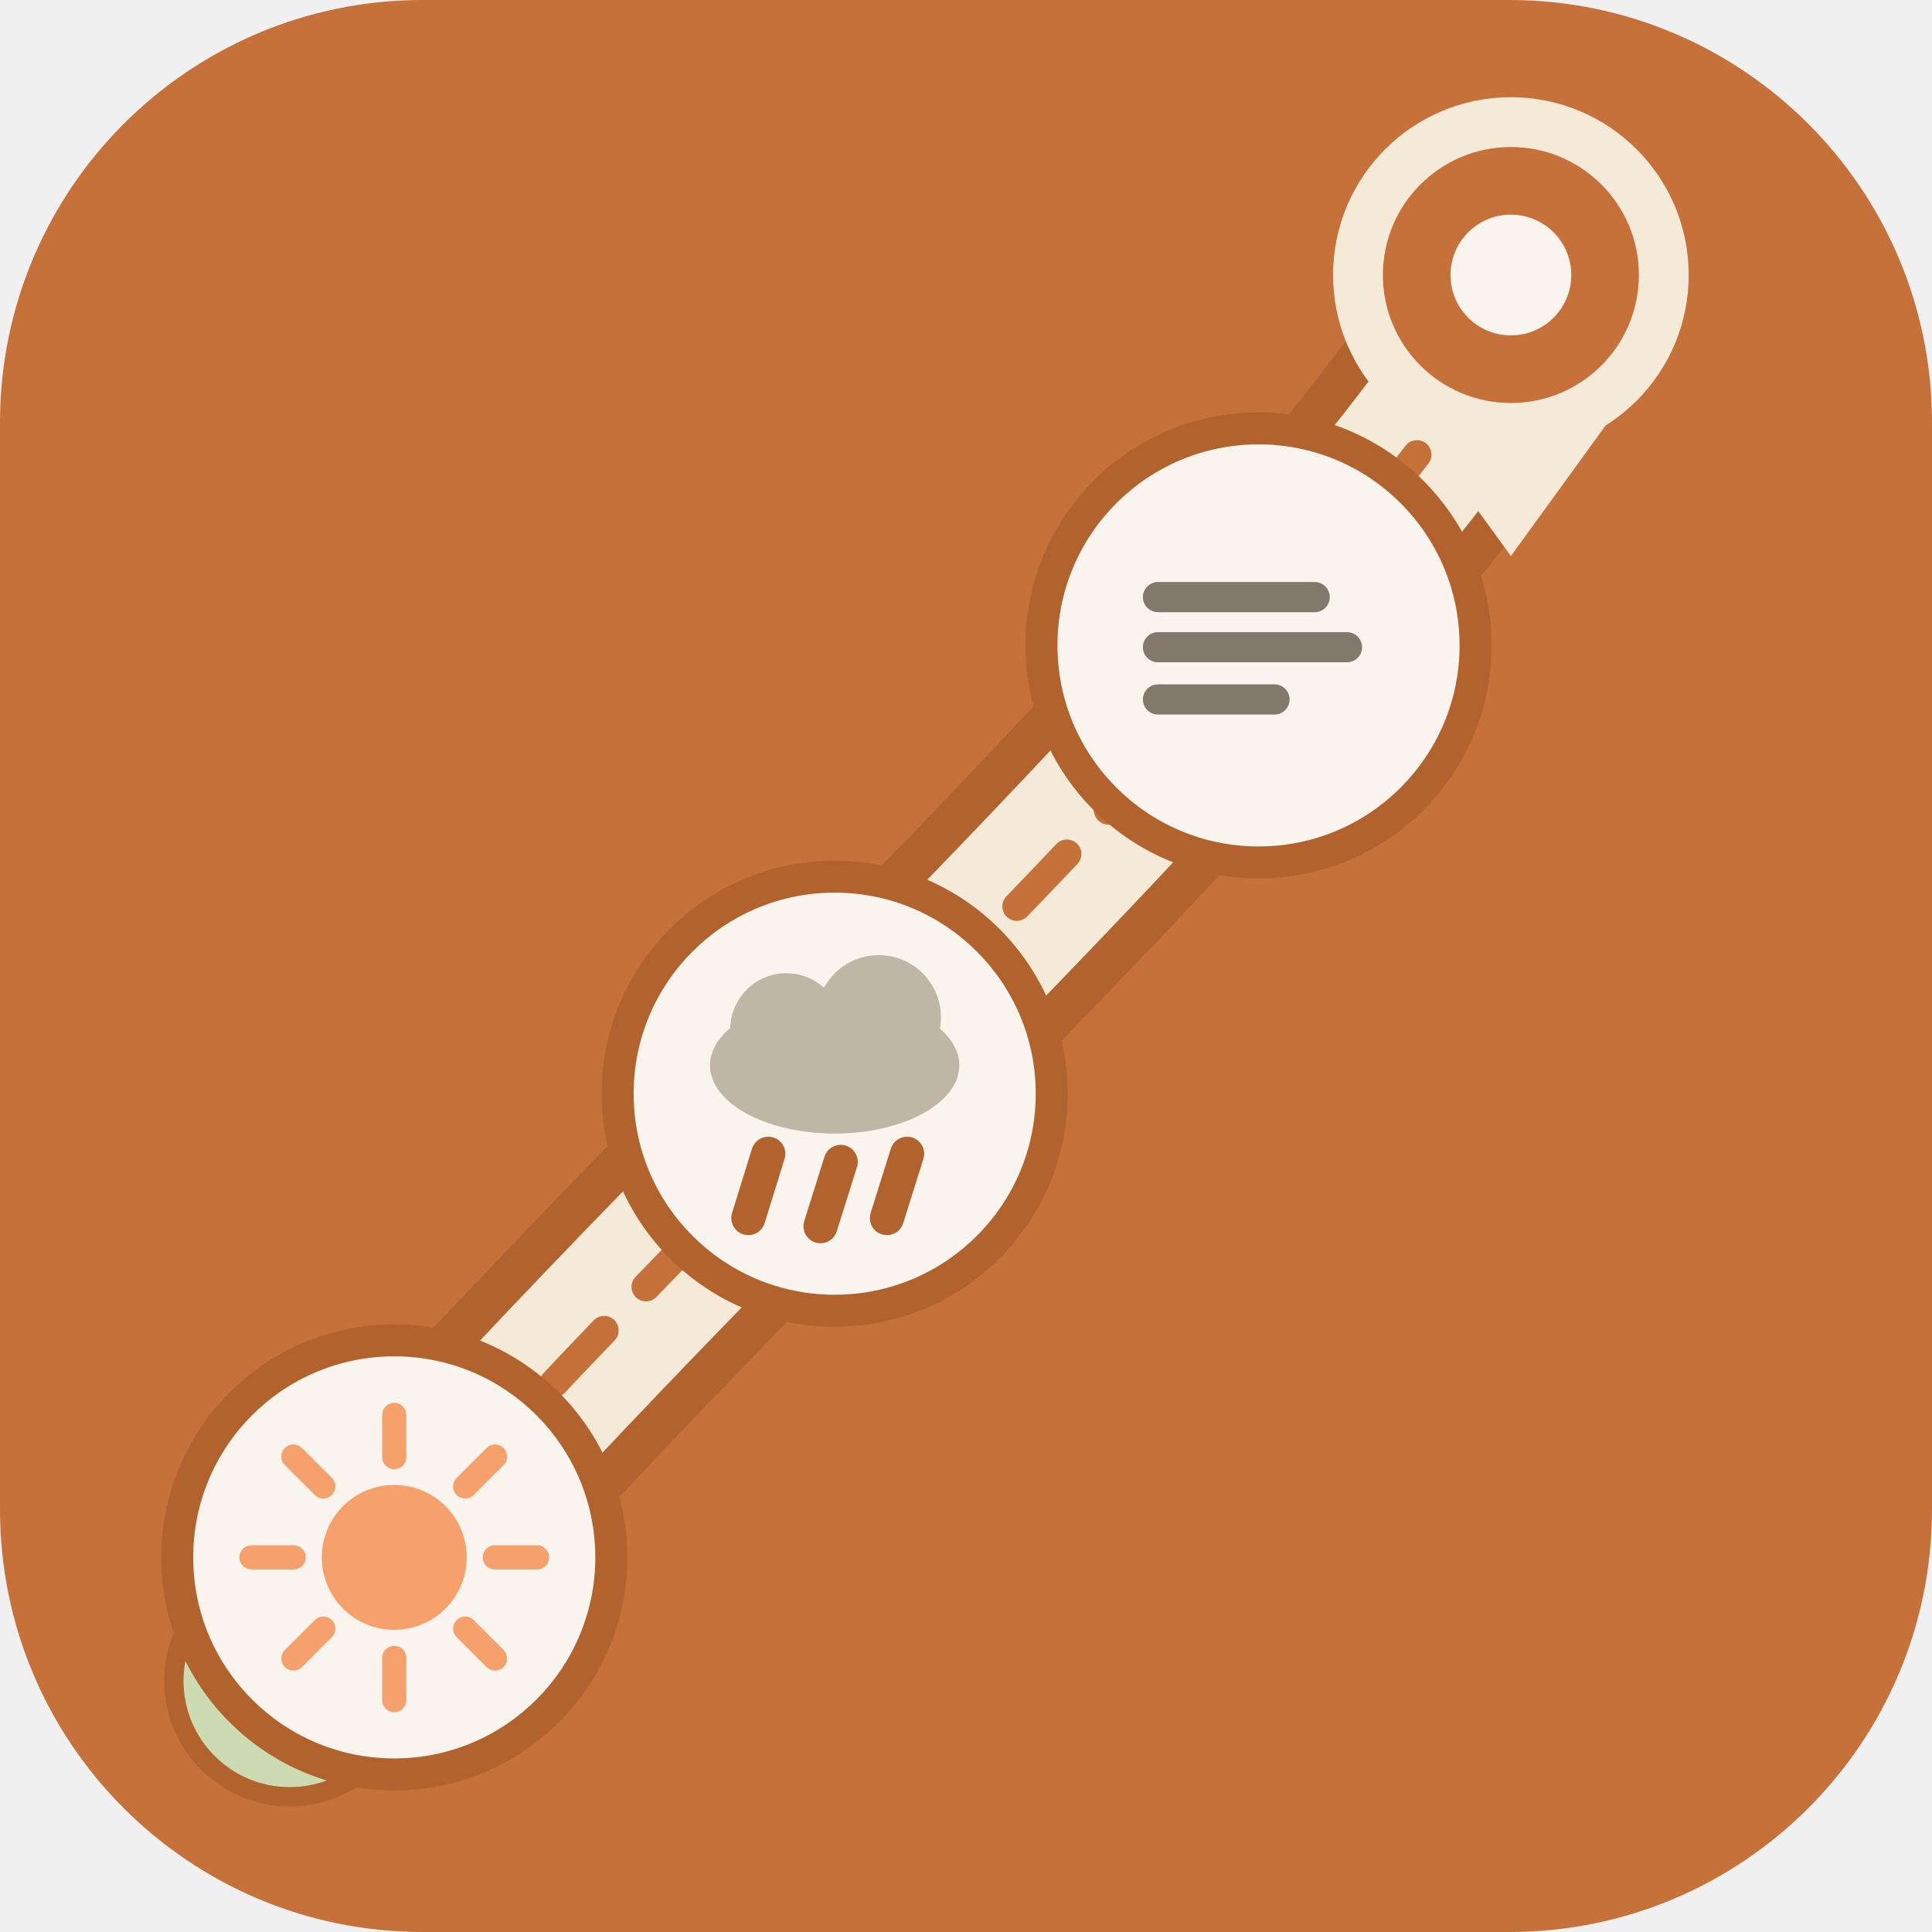
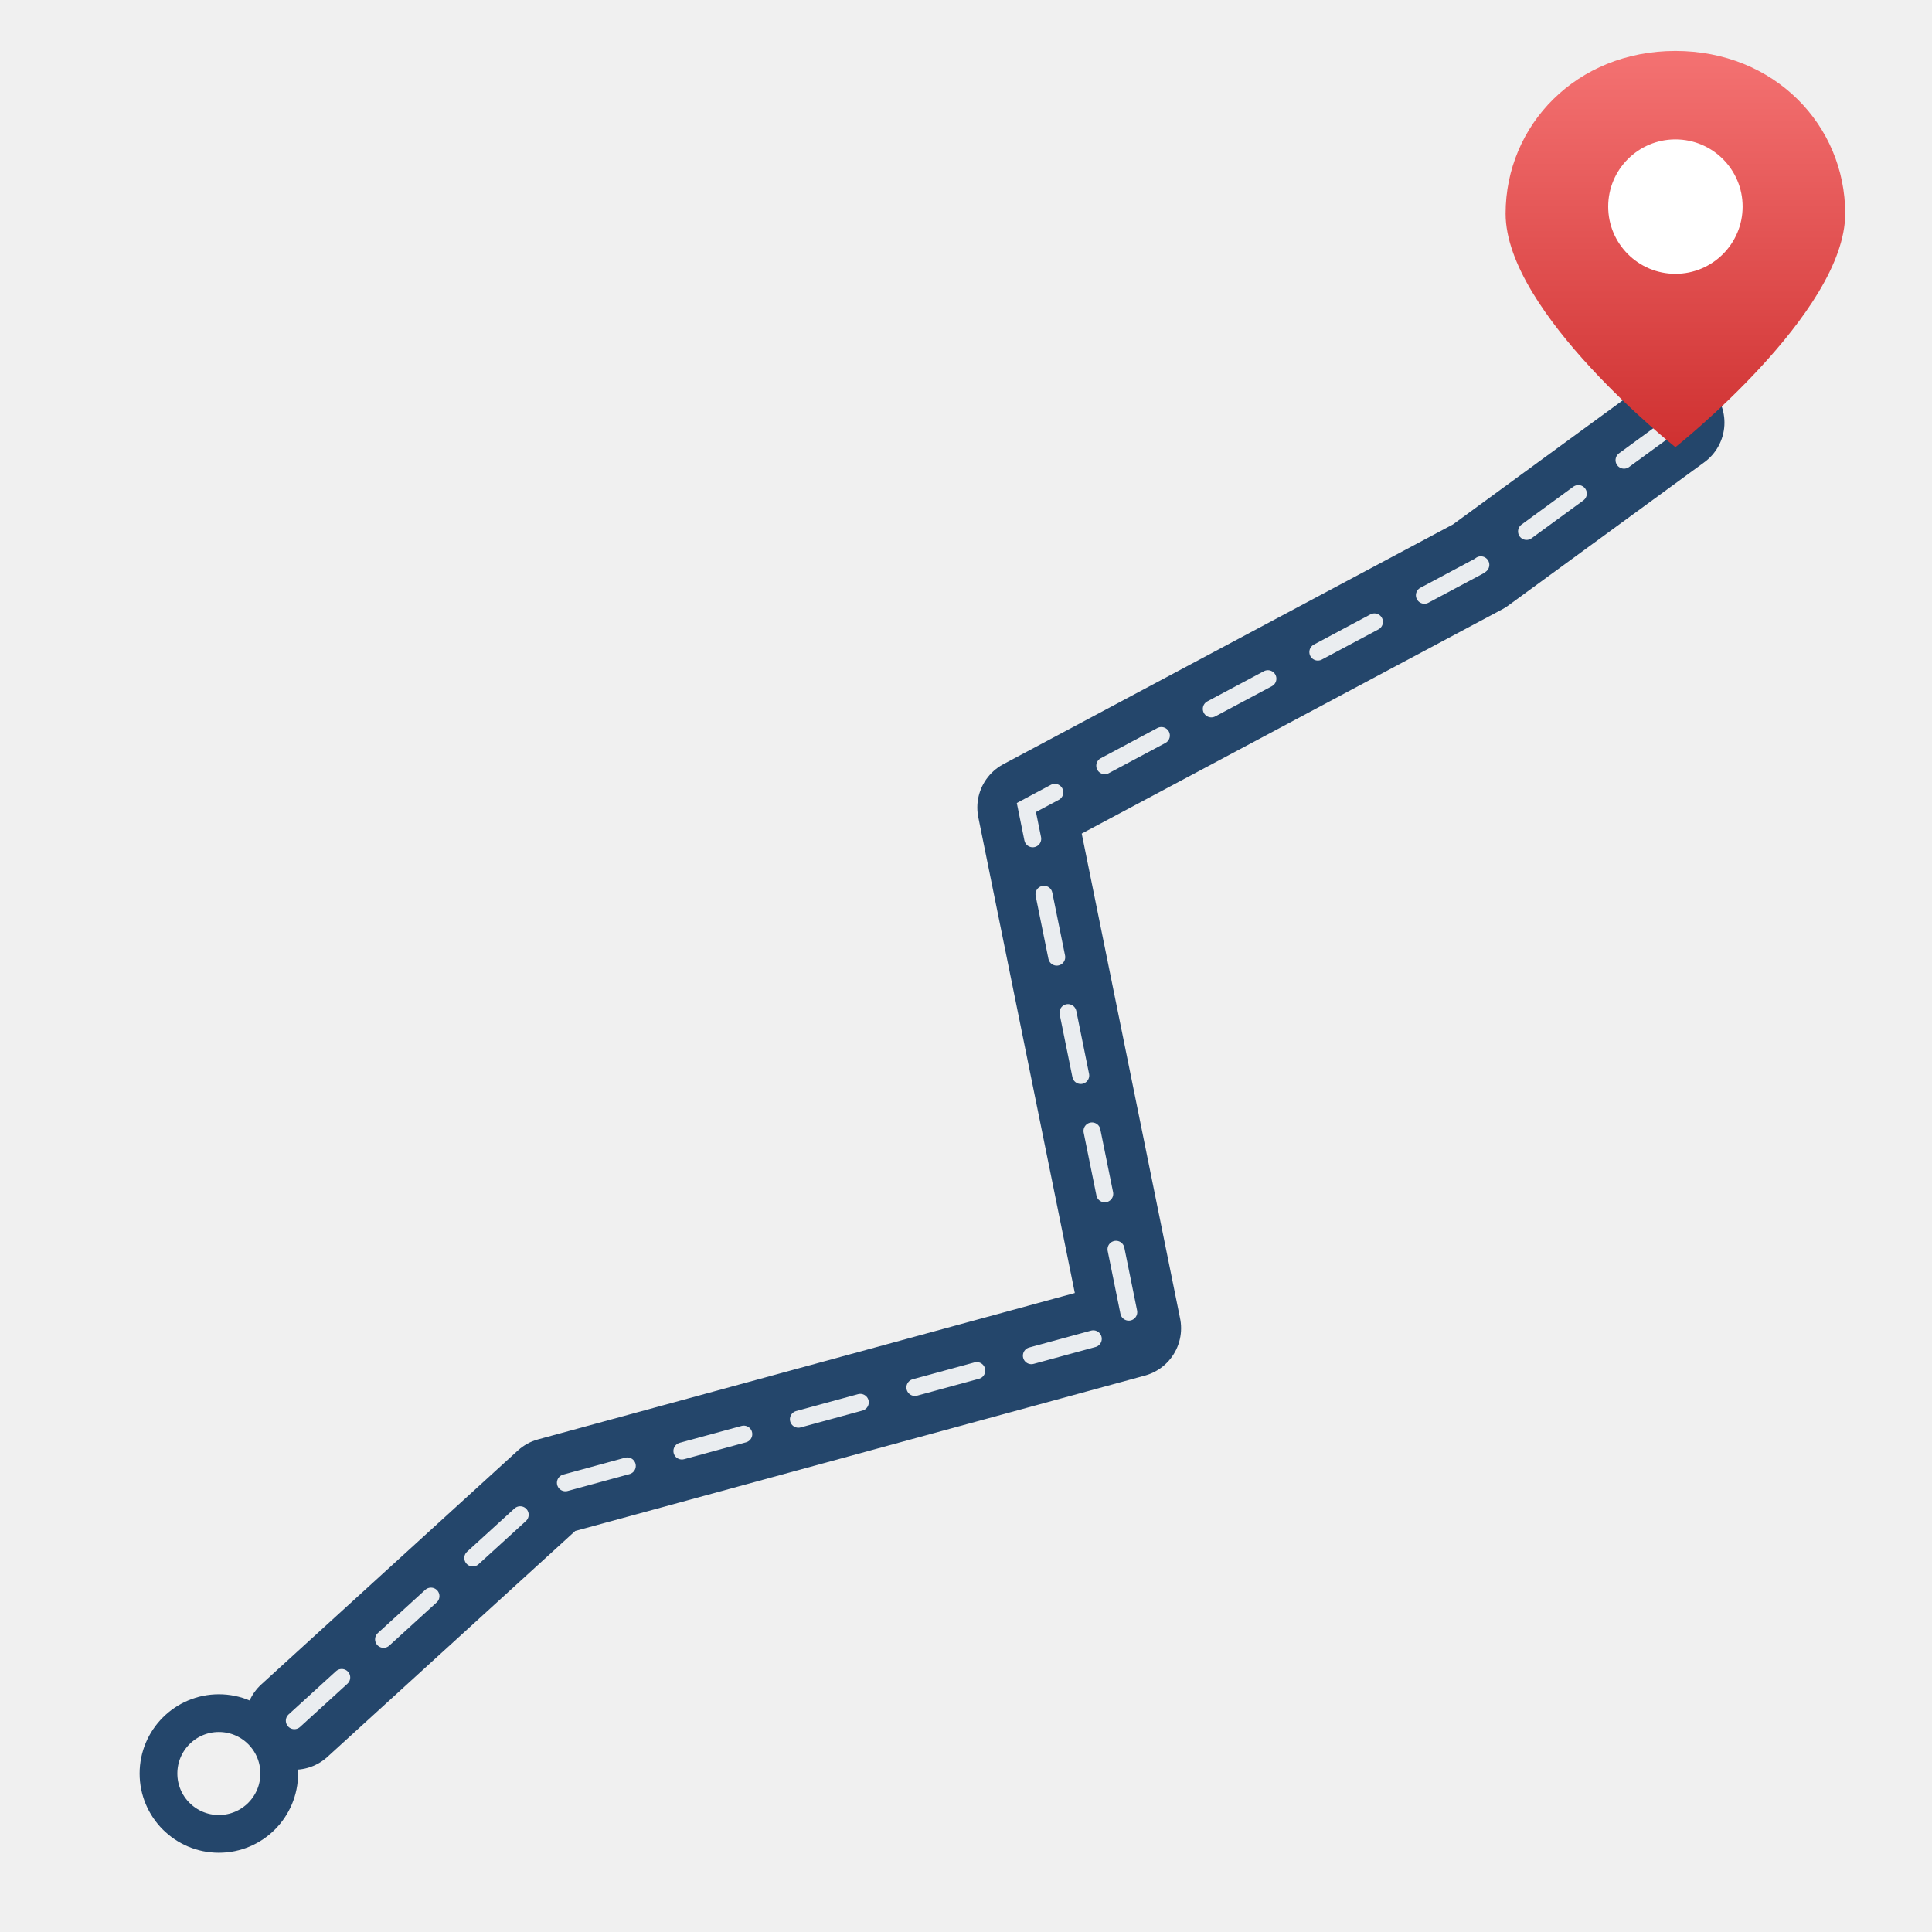
- <svg xmlns="http://www.w3.org/2000/svg" viewBox="0 0 64 64" role="img" aria-label="Road Travel">
-   <rect width="64" height="64" rx="14" fill="#c67139" />
-   <path d="M 9.60,55.68 C 20.48,42.24 38.40,26.88 48.64,12.80" fill="none" stroke="#b2622d" stroke-width="8.32" stroke-linecap="round" />
-   <path d="M 9.60,55.68 C 20.48,42.24 38.40,26.88 48.64,12.80" fill="none" stroke="#f5ead8" stroke-width="5.50" stroke-linecap="round" />
-   <path d="M 9.60,55.68 C 20.48,42.24 38.40,26.88 48.64,12.80" fill="none" stroke="#c67139" stroke-width="0.96" stroke-linecap="round" stroke-dasharray="2.4 2.0" />
-   <circle cx="9.60" cy="55.68" r="3.52" fill="#ccdbb2" />
-   <circle cx="13.06" cy="51.59" r="7.72" fill="#b2622d" />
-   <circle cx="13.06" cy="51.59" r="6.66" fill="#f9f4ed" />
-   <circle cx="13.06" cy="51.59" r="2.40" fill="#f6a06b" />
-   <line x1="16.39" y1="51.59" x2="17.79" y2="51.59" stroke="#f6a06b" stroke-width="0.80" stroke-linecap="round" />
-   <line x1="15.41" y1="53.95" x2="16.40" y2="54.94" stroke="#f6a06b" stroke-width="0.80" stroke-linecap="round" />
-   <line x1="13.06" y1="54.92" x2="13.06" y2="56.32" stroke="#f6a06b" stroke-width="0.80" stroke-linecap="round" />
-   <line x1="10.71" y1="53.95" x2="9.72" y2="54.94" stroke="#f6a06b" stroke-width="0.80" stroke-linecap="round" />
-   <line x1="9.73" y1="51.59" x2="8.33" y2="51.59" stroke="#f6a06b" stroke-width="0.80" stroke-linecap="round" />
-   <line x1="10.71" y1="49.24" x2="9.72" y2="48.25" stroke="#f6a06b" stroke-width="0.80" stroke-linecap="round" />
-   <line x1="13.06" y1="48.27" x2="13.06" y2="46.87" stroke="#f6a06b" stroke-width="0.80" stroke-linecap="round" />
-   <line x1="15.41" y1="49.24" x2="16.40" y2="48.25" stroke="#f6a06b" stroke-width="0.80" stroke-linecap="round" />
-   <circle cx="27.65" cy="36.23" r="7.72" fill="#b2622d" />
-   <circle cx="27.65" cy="36.23" r="6.66" fill="#f9f4ed" />
-   <ellipse cx="27.65" cy="35.29" rx="4.13" ry="2.26" fill="#c0b6a5" />
-   <circle cx="26.05" cy="34.10" r="1.86" fill="#c0b6a5" />
-   <circle cx="29.11" cy="33.70" r="2.06" fill="#c0b6a5" />
-   <g stroke="#b2622d" stroke-width="1.13" stroke-linecap="round">
-     <line x1="25.45" y1="38.22" x2="24.79" y2="40.35" />
-     <line x1="27.85" y1="38.49" x2="27.18" y2="40.62" />
-     <line x1="30.05" y1="38.22" x2="29.38" y2="40.35" />
+ <svg xmlns="http://www.w3.org/2000/svg" viewBox="0 0 512 512">
+   <defs>
+     <linearGradient id="r" x1="0" y1="0" x2="0" y2="1">
+       <stop offset="0" stop-color="#F47272" />
+       <stop offset="1" stop-color="#CF3131" />
+     </linearGradient>
+   </defs>
+   <polyline points="78,456 146,394 300,352 272,214 392,150 444,112" fill="none" stroke="#24466B" stroke-width="26" stroke-linecap="round" stroke-linejoin="round" />
+   <polyline points="78,456 146,394 300,352 272,214 392,150 444,112" fill="none" stroke="#FFF" stroke-width="4.5" stroke-dasharray="17 15" stroke-linecap="round" opacity=".9" />
+   <circle cx="58" cy="470" r="16" fill="none" stroke="#24466B" stroke-width="10" />
+   <image x="98" y="346" width="96" height="96" />
+   <image x="252" y="304" width="96" height="96" />
+   <image x="224" y="166" width="96" height="96" />
+   <image x="344" y="102" width="96" height="96" />
+   <g transform="translate(384,6) scale(1.875)">
+     <path d="M32 4 C18 4 8 14.5 8 27 C8 41 32 60 32 60 C32 60 56 41 56 27 C56 14.5 46 4 32 4 Z" fill="url(#r)" />
+     <circle cx="32" cy="26" r="9.5" fill="#FFF" />
  </g>
-   <circle cx="41.69" cy="21.38" r="7.72" fill="#b2622d" />
-   <circle cx="41.69" cy="21.38" r="6.66" fill="#f9f4ed" />
-   <g stroke="#82796a" stroke-width="1.00" stroke-linecap="round" fill="none">
-     <path d="M 38.36,19.78 h 5.19" />
-     <path d="M 38.36,21.44 h 6.26" />
-     <path d="M 38.36,23.17 h 3.86" />
-   </g>
-   <circle cx="50.05" cy="9.11" r="5.89" fill="#f5ead8" />
-   <path d="M 45.69,12.41 L 54.41,12.41 L 50.05,18.42 Z" fill="#f5ead8" />
-   <circle cx="50.05" cy="9.11" r="4.24" fill="#c67139" />
-   <circle cx="50.05" cy="9.11" r="2.00" fill="#f9f4ed" />
</svg>
